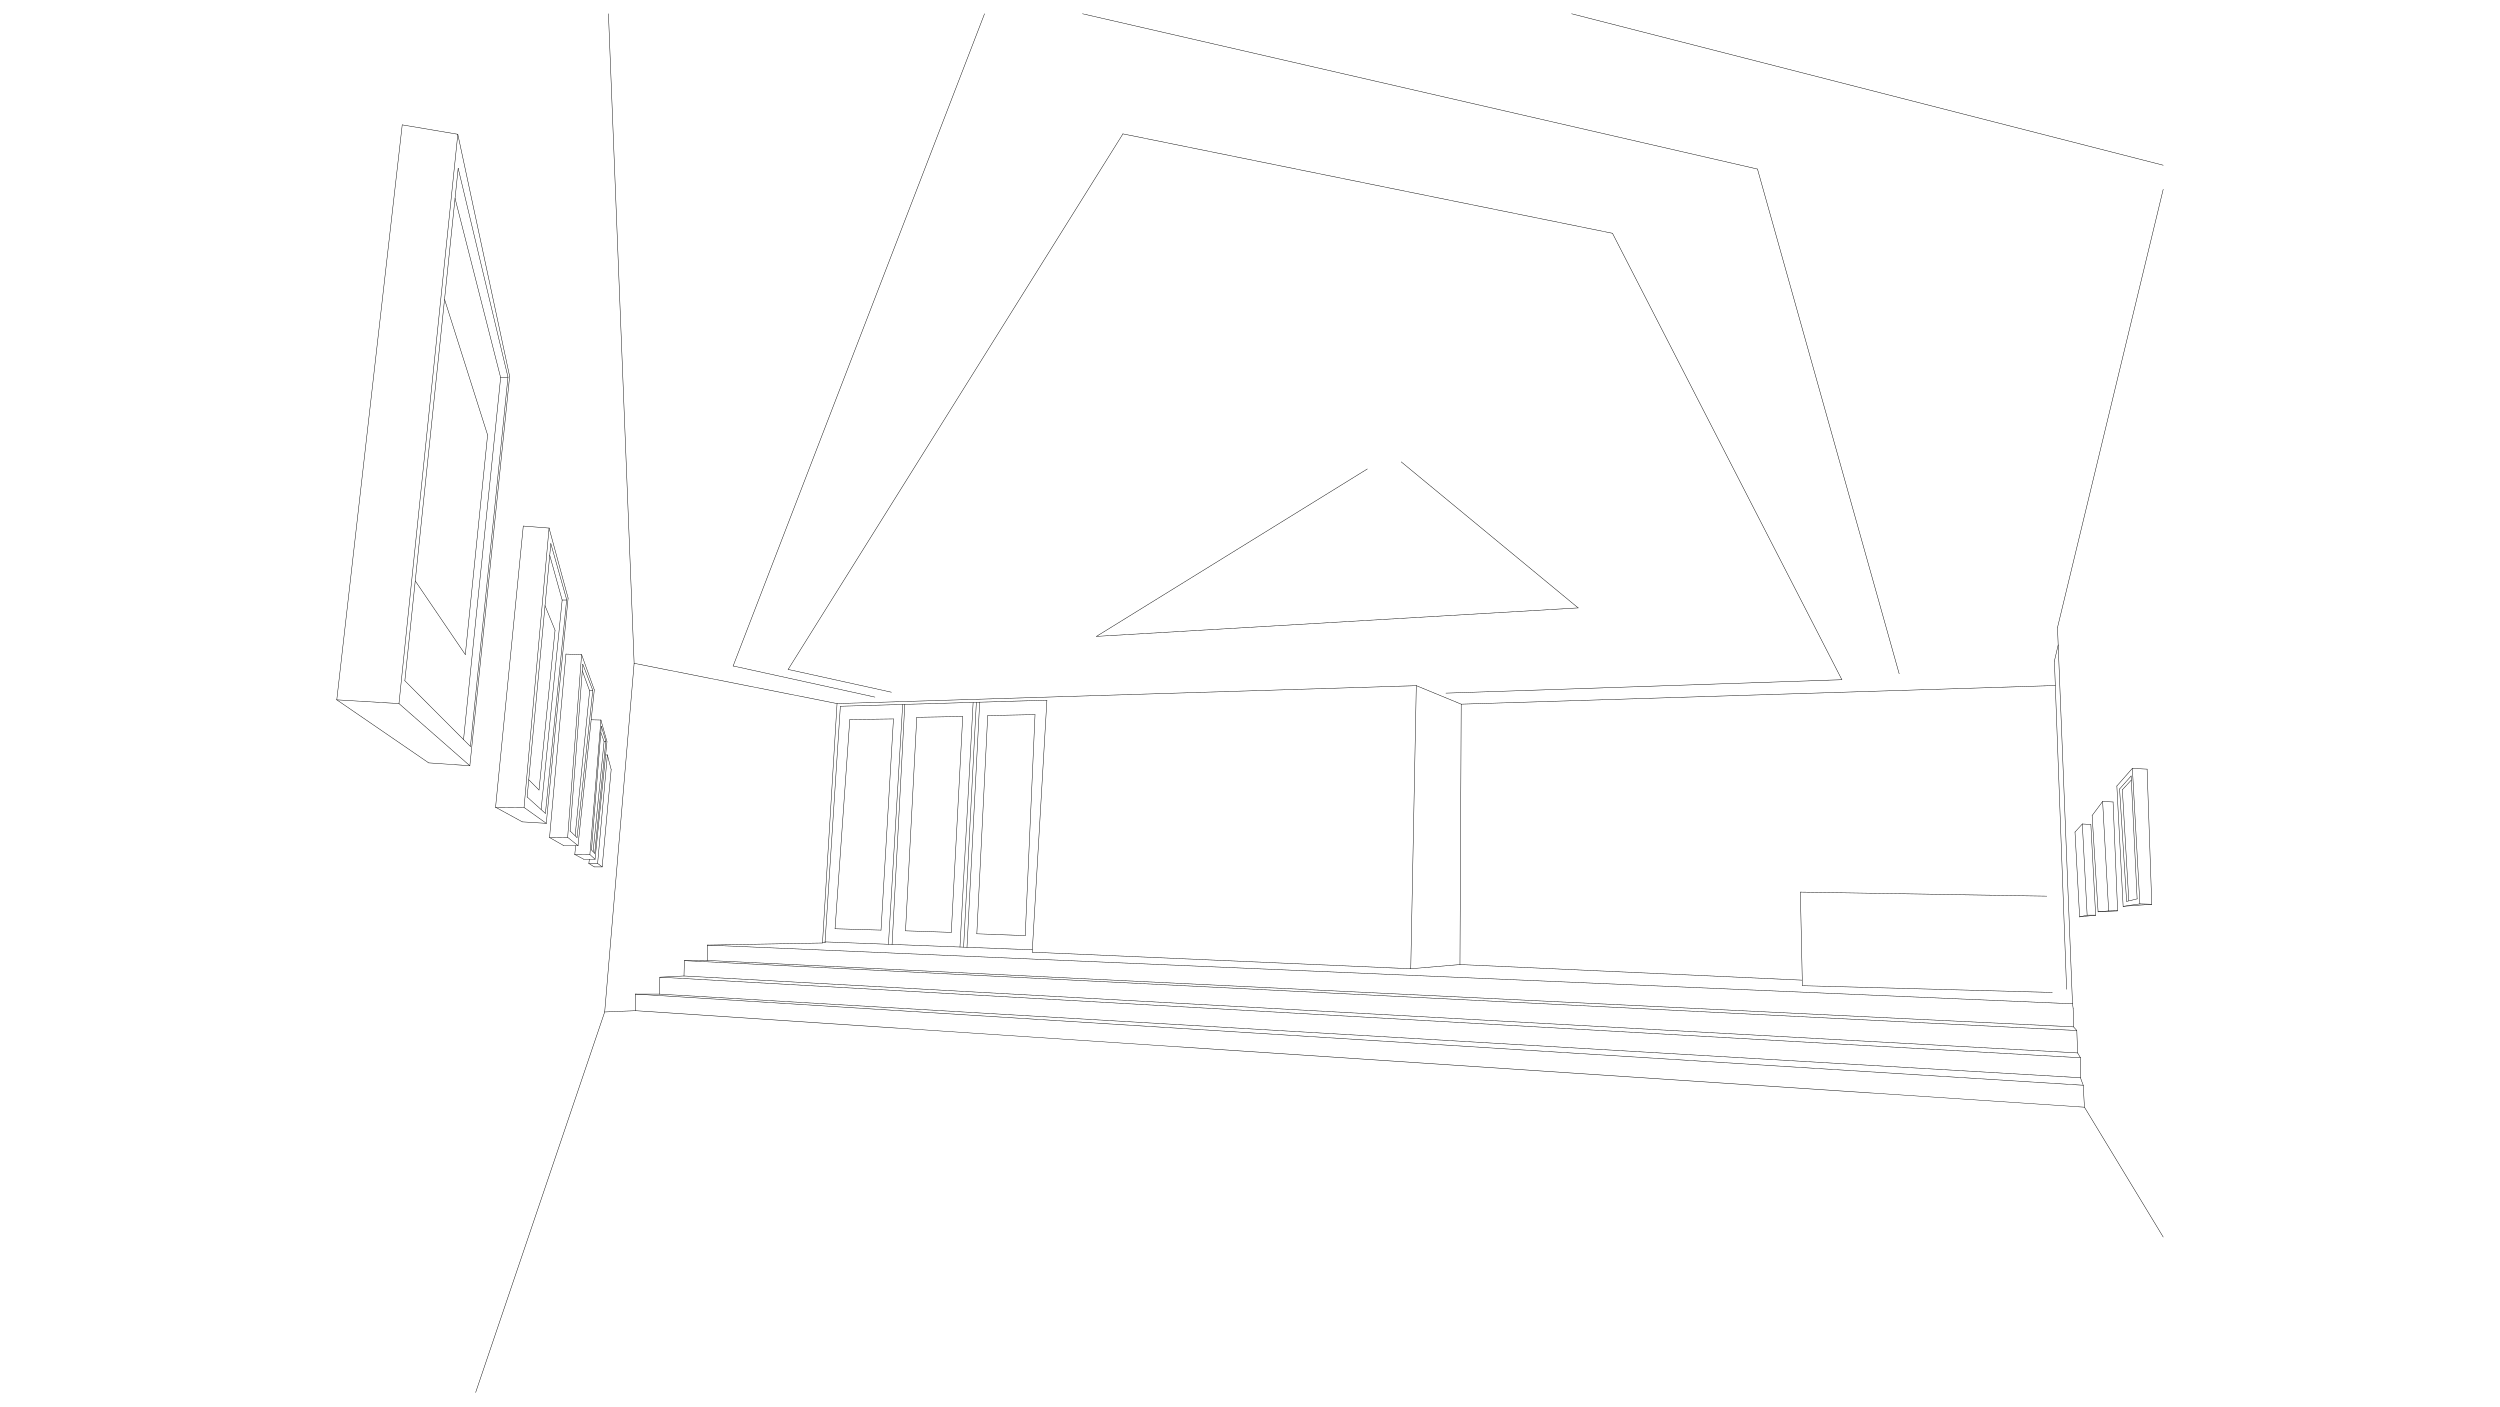
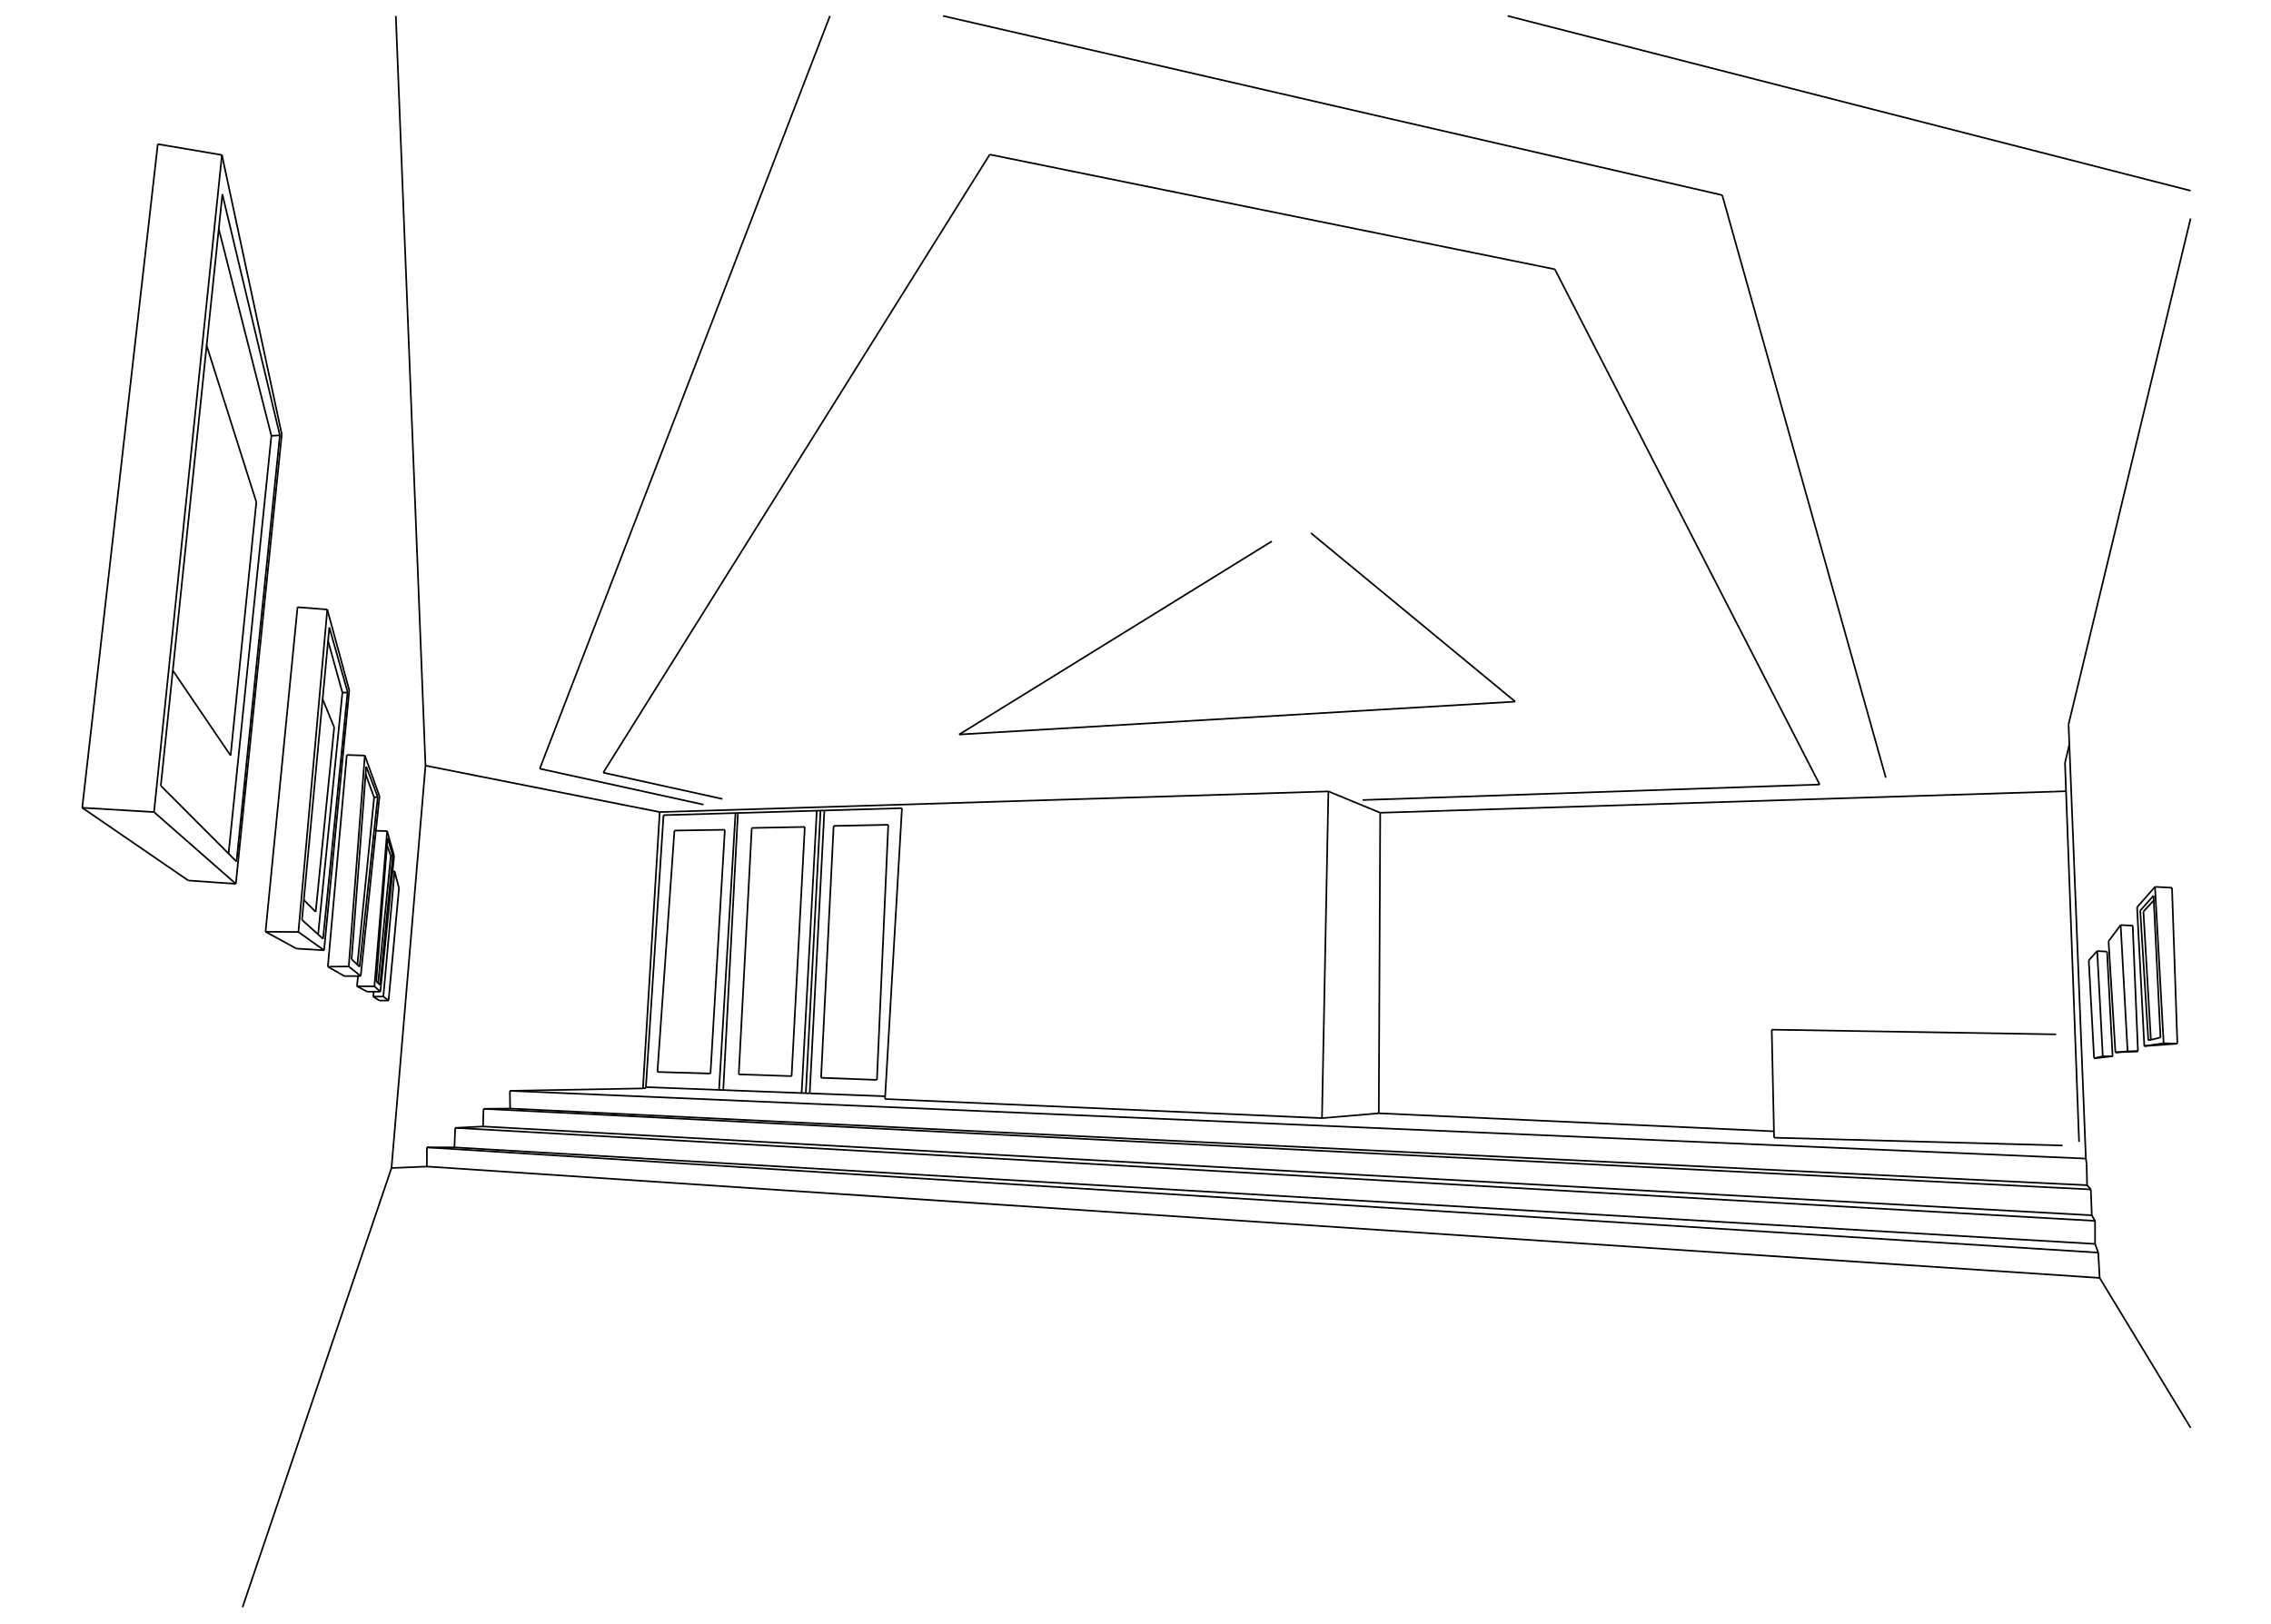
- <svg xmlns="http://www.w3.org/2000/svg" viewBox="0 0 1408 792" version="1.1" stroke-linecap="round" stroke-linejoin="round" fill-rule="evenodd" xml:space="preserve">
+ <svg xmlns="http://www.w3.org/2000/svg" width="1108" height="792">
  <defs>
    <clipPath id="clipId0">
-       <path d="M0,792 1408,792 1408,0 0,0 z" />
+       <path id="svg_1" d="m0,792l1408,0l0,-792l-1408,0l0,792z" />
    </clipPath>
  </defs>
-   <g clip-path="url(#clipId0)" fill="none" stroke="rgb(0,0,0)" stroke-width="0.1" />
-   <g clip-path="url(#clipId0)" fill="none" stroke="rgb(0,0,0)" stroke-width="0.25">
-     <polyline points="226.537,70.327 257.837,75.626 " />
-     <polyline points="257.837,75.626 224.704,396.257 " />
-     <polyline points="224.704,396.257 189.677,394.147 " />
-     <polyline points="189.677,394.147 226.537,70.327 " />
-     <polyline points="257.837,75.626 287.031,211.941 " />
-     <polyline points="287.031,211.941 264.616,431.273 " />
-     <polyline points="264.616,431.273 224.704,396.257 " />
-     <polyline points="189.677,394.147 241.427,429.646 " />
-     <polyline points="241.427,429.646 264.616,431.273 " />
-     <polyline points="228.011,383.415 264.941,420.417 " />
-     <polyline points="264.941,420.417 286.094,212.412 " />
-     <polyline points="286.094,212.412 258.048,94.762 " />
-     <polyline points="258.048,94.762 228.011,383.415 " />
-     <polyline points="256.284,111.711 281.961,212.659 " />
-     <polyline points="281.961,212.659 286.094,212.412 " />
-     <polyline points="281.961,212.659 261.063,416.531 " />
-     <polyline points="267.886,784.235 340.564,569.938 " />
-     <polyline points="340.564,569.938 357.923,569.223 " />
-     <polyline points="340.564,569.938 357.142,373.585 " />
-     <polyline points="357.142,373.585 471.425,396.252 " />
-     <polyline points="471.425,396.252 797.659,386.165 " />
-     <polyline points="797.659,386.165 822.947,396.587 " />
-     <polyline points="822.947,396.587 1151.34,386.289 " />
-     <polyline points="794.532,545.602 822.25,543.235 " />
-     <polyline points="822.25,543.235 1014.78,552.012 " />
-     <polyline points="794.532,545.602 581.335,536.268 " />
-     <polyline points="463.229,531.096 471.425,396.252 " />
-     <polyline points="463.229,531.096 398.328,532.288 " />
-     <polyline points="398.328,532.288 398.423,540.918 " />
-     <polyline points="398.423,540.918 385.459,541.061 " />
-     <polyline points="385.459,541.061 385.222,549.672 " />
-     <polyline points="385.222,549.672 371.64,550.352 " />
-     <polyline points="371.64,550.352 371.268,559.88 " />
-     <polyline points="371.268,559.88 357.826,559.87 " />
-     <polyline points="357.826,559.87 357.82,569.227 " />
-     <polyline points="357.826,559.87 1173.27,611.222 " />
-     <polyline points="1173.27,611.222 1173.96,623.571 " />
-     <polyline points="1173.96,623.571 1218.32,696.691 " />
-     <polyline points="1173.27,611.222 1171.71,606.977 " />
-     <polyline points="1171.71,606.977 1171.71,595.724 " />
-     <polyline points="1171.71,595.724 1170.12,593.01 " />
-     <polyline points="1170.12,593.01 1169.65,580.391 " />
-     <polyline points="1169.65,580.391 1167.82,578.337 " />
-     <polyline points="1167.82,578.337 1167.6,567.889 " />
-     <polyline points="1167.6,567.889 1167.23,565.338 " />
-     <polyline points="1167.23,565.338 1158.78,353.442 " />
-     <polyline points="1158.78,353.442 1218.32,106.623 " />
-     <polyline points="885.134,7.765 1218.32,93.056 " />
-     <polyline points="492.756,392.609 412.901,375.084 " />
-     <polyline points="412.901,375.084 554.49,7.765 " />
-     <polyline points="609.665,7.765 989.811,95.218 " />
-     <polyline points="989.811,95.218 1069.62,379.482 " />
-     <polyline points="797.659,386.165 794.532,545.602 " />
-     <polyline points="822.25,543.235 822.947,396.587 " />
-     <polyline points="1015.11,555.147 1155.86,558.949 " />
-     <polyline points="1015.11,555.147 1013.97,502.43 " />
-     <polyline points="1013.97,502.43 1152.69,504.715 " />
-     <polyline points="1159.17,363.208 1157.04,372.29 " />
-     <polyline points="1157.04,372.29 1163.91,557.159 " />
-     <polyline points="814.368,390.374 1037.35,382.811 " />
-     <polyline points="1037.35,382.811 908.143,131.388 " />
-     <polyline points="908.143,131.388 632.429,75.402 " />
-     <polyline points="632.429,75.402 443.872,377.022 " />
-     <polyline points="443.872,377.022 502.049,389.859 " />
-     <polyline points="617.518,358.405 888.824,342.371 " />
-     <polyline points="888.824,342.371 789.156,260.123 " />
-     <polyline points="617.518,358.405 770.076,264.12 " />
-     <polyline points="473.294,397.758 589.614,394.351 " />
-     <polyline points="589.614,394.351 581.335,536.268 " />
-     <polyline points="581.413,534.929 464.676,530.476 " />
-     <polyline points="464.676,530.476 464.702,530.974 " />
-     <polyline points="464.702,530.974 463.237,530.974 " />
-     <polyline points="464.676,530.476 473.294,397.758 " />
-     <polyline points="478.599,405.276 503.199,404.895 " />
-     <polyline points="503.199,404.895 496.193,523.838 " />
-     <polyline points="496.193,523.838 470.304,523.074 " />
-     <polyline points="470.304,523.074 478.599,405.276 " />
-     <polyline points="516.327,404.002 542.209,403.508 " />
-     <polyline points="542.209,403.508 535.766,525.113 " />
-     <polyline points="535.766,525.113 509.986,524.239 " />
-     <polyline points="509.986,524.239 516.327,404.002 " />
-     <polyline points="508.391,396.73 500.375,531.838 " />
-     <polyline points="509.58,396.695 502.424,531.916 " />
-     <polyline points="540.659,533.375 548.064,395.568 " />
-     <polyline points="551.758,395.46 544.612,533.526 " />
-     <polyline points="549.885,395.515 542.704,533.453 " />
-     <polyline points="556.278,403.018 582.928,402.452 " />
-     <polyline points="582.928,402.452 577.397,526.941 " />
-     <polyline points="577.397,526.941 550.146,525.921 " />
-     <polyline points="550.146,525.921 556.278,403.018 " />
-     <polyline points="398.328,532.288 1167.23,565.338 " />
-     <polyline points="398.423,540.918 1167.82,578.337 " />
-     <polyline points="1169.65,580.391 385.459,541.061 " />
-     <polyline points="385.222,549.672 1170.12,593.01 " />
-     <polyline points="1171.71,595.724 371.64,550.352 " />
-     <polyline points="371.268,559.88 1171.71,606.977 " />
-     <polyline points="357.923,569.223 1173.96,623.571 " />
-     <polyline points="279.106,454.644 295.145,454.766 " />
-     <polyline points="295.145,454.766 309.235,297.408 " />
-     <polyline points="309.235,297.408 294.712,296.276 " />
-     <polyline points="294.712,296.276 279.106,454.644 " />
-     <polyline points="279.106,454.644 294.143,462.87 " />
-     <polyline points="294.143,462.87 307.662,463.705 " />
-     <polyline points="307.662,463.705 295.145,454.766 " />
-     <polyline points="307.662,463.705 319.96,336.842 " />
-     <polyline points="319.96,336.842 309.235,297.408 " />
-     <polyline points="310.23,306.14 319.138,337.685 " />
-     <polyline points="319.138,337.685 307.173,458.122 " />
-     <polyline points="307.173,458.122 296.881,448.864 " />
-     <polyline points="296.881,448.864 310.23,306.14 " />
-     <polyline points="309.613,312.731 316.609,337.947 " />
-     <polyline points="316.609,337.947 319.138,337.947 " />
-     <polyline points="316.609,337.947 304.769,455.96 " />
-     <polyline points="306.959,341.115 312.606,354.931 " />
-     <polyline points="312.606,354.931 303.574,444.945 " />
-     <polyline points="303.574,444.945 297.791,439.139 " />
-     <polyline points="250.366,168.588 274.618,244.985 " />
-     <polyline points="274.618,244.985 262.063,368.672 " />
-     <polyline points="262.063,368.672 233.864,327.167 " />
-     <polyline points="309.505,471.704 319.701,471.592 " />
-     <polyline points="319.701,471.592 327.561,368.674 " />
-     <polyline points="327.561,368.674 318.745,368.384 " />
-     <polyline points="318.745,368.384 309.505,471.704 " />
-     <polyline points="319.701,471.592 325.537,476.281 " />
-     <polyline points="325.537,476.281 317.536,476.281 " />
-     <polyline points="317.536,476.281 309.505,471.704 " />
-     <polyline points="325.537,476.281 334.714,388.544 " />
-     <polyline points="334.714,388.544 327.561,368.674 " />
-     <polyline points="328.236,374.079 333.857,388.824 " />
-     <polyline points="333.857,388.824 324.978,471.74 " />
-     <polyline points="324.978,471.74 321.097,468.041 " />
-     <polyline points="321.097,468.041 328.236,374.079 " />
-     <polyline points="327.954,377.796 332.089,389.103 " />
-     <polyline points="332.089,389.103 323.907,470.719 " />
-     <polyline points="332.089,389.103 333.857,388.824 " />
-     <polyline points="323.706,481.243 332.224,481.295 " />
-     <polyline points="332.224,481.295 338.437,405.525 " />
-     <polyline points="338.437,405.525 332.953,405.379 " />
-     <polyline points="323.706,481.243 324.242,476.281 " />
-     <polyline points="338.437,405.525 341.852,417.713 " />
-     <polyline points="341.852,417.713 335.129,483.898 " />
-     <polyline points="335.129,483.898 332.224,481.295 " />
-     <polyline points="335.129,483.898 328.711,483.898 " />
-     <polyline points="328.711,483.898 323.706,481.243 " />
-     <polyline points="331.644,486.301 336.581,486.275 " />
-     <polyline points="336.581,486.275 339.129,488.231 " />
-     <polyline points="339.129,488.231 334.649,488.231 " />
-     <polyline points="334.649,488.231 331.644,486.301 " />
-     <polyline points="331.644,486.301 331.92,483.898 " />
-     <polyline points="336.581,486.275 342.076,425.194 " />
-     <polyline points="342.076,425.194 344.218,433.409 " />
-     <polyline points="344.218,433.409 339.129,488.231 " />
-     <polyline points="342.076,425.194 341.092,425.194 " />
-     <polyline points="338.659,409.026 341.211,417.452 " />
-     <polyline points="341.211,417.452 334.945,480.634 " />
-     <polyline points="334.945,480.634 333.104,478.682 " />
-     <polyline points="333.104,478.682 338.659,409.026 " />
-     <polyline points="338.384,412.476 340.226,417.614 " />
-     <polyline points="340.226,417.614 341.186,417.709 " />
-     <polyline points="340.226,417.614 334.025,479.658 " />
-     <polyline points="357.142,373.585 342.676,7.765 " />
-     <polyline points="1151.34,386.289 1157.56,386.058 " />
-     <polyline points="1192.21,442.679 1200.95,432.745 " />
-     <polyline points="1200.95,432.745 1205.18,509.064 " />
-     <polyline points="1205.18,509.064 1195.75,510.433 " />
-     <polyline points="1195.75,510.433 1192.21,442.679 " />
-     <polyline points="1200.95,432.745 1209.25,433.181 " />
-     <polyline points="1209.25,433.181 1211.87,509.277 " />
-     <polyline points="1211.87,509.277 1205.18,509.064 " />
-     <polyline points="1195.75,510.433 1211.87,509.277 " />
-     <polyline points="1197.7,507.669 1203.63,506.253 " />
-     <polyline points="1203.63,506.253 1200.25,437.033 " />
-     <polyline points="1200.25,437.033 1193.75,444.347 " />
-     <polyline points="1193.75,444.347 1197.7,507.669 " />
-     <polyline points="1198.95,507.37 1195.31,444.803 " />
-     <polyline points="1195.31,444.803 1200.37,439.307 " />
-     <polyline points="1178.29,459.296 1184.2,451.387 " />
-     <polyline points="1184.2,451.387 1187.59,513.022 " />
-     <polyline points="1187.59,513.022 1181.64,513.564 " />
-     <polyline points="1181.64,513.493 1178.29,459.296 " />
-     <polyline points="1184.2,451.387 1190.08,451.67 " />
-     <polyline points="1190.08,451.67 1192.64,512.896 " />
-     <polyline points="1192.64,512.896 1187.59,513.022 " />
-     <polyline points="1168.64,468.605 1172.76,464.066 " />
-     <polyline points="1172.76,464.066 1175.48,515.424 " />
-     <polyline points="1175.48,515.424 1180.26,515.424 " />
-     <polyline points="1180.26,515.424 1177.57,464.339 " />
-     <polyline points="1177.57,464.339 1172.76,464.066 " />
-     <polyline points="1168.64,468.605 1171.24,516.398 " />
-     <polyline points="1171.24,516.398 1175.48,515.424 " />
-     <polyline points="1171.24,516.398 1180.26,515.424 " />
-     <polyline points="1181.64,513.493 1192.65,513.032 " />
+   <g>
+     <rect fill="none" id="canvas_background" height="794" width="1110" y="-1" x="-1" />
+   </g>
+   <g>
+     <g id="svg_2" stroke-width="0.1" stroke="rgb(0,0,0)" fill="none" clip-path="url(#clipId0)" />
+     <g id="svg_3" stroke-width="0.25" stroke="rgb(0,0,0)" fill="none" clip-path="url(#clipId0)">
+       <polyline stroke-width="0.8" id="svg_4" points="76.985,70.327 108.285,75.626 " />
+       <polyline stroke-width="0.8" id="svg_5" points="108.285,75.626 75.152,396.257 " />
+       <polyline stroke-width="0.8" id="svg_6" points="75.152,396.257 40.125,394.147 " />
+       <polyline stroke-width="0.8" id="svg_7" points="40.125,394.147 76.985,70.327 " />
+       <polyline stroke-width="0.8" id="svg_8" points="108.285,75.626 137.479,211.941 " />
+       <polyline stroke-width="0.8" id="svg_9" points="137.479,211.941 115.064,431.273 " />
+       <polyline stroke-width="0.8" id="svg_10" points="115.064,431.273 75.152,396.257 " />
+       <polyline stroke-width="0.8" id="svg_11" points="40.125,394.147 91.875,429.646 " />
+       <polyline stroke-width="0.8" id="svg_12" points="91.875,429.646 115.064,431.273 " />
+       <polyline stroke-width="0.8" id="svg_13" points="78.459,383.415 115.389,420.417 " />
+       <polyline stroke-width="0.8" id="svg_14" points="115.389,420.417 136.542,212.412 " />
+       <polyline stroke-width="0.8" id="svg_15" points="136.542,212.412 108.496,94.762 " />
+       <polyline stroke-width="0.8" id="svg_16" points="108.496,94.762 78.459,383.415 " />
+       <polyline stroke-width="0.8" id="svg_17" points="106.732,111.711 132.409,212.659 " />
+       <polyline stroke-width="0.8" id="svg_18" points="132.409,212.659 136.542,212.412 " />
+       <polyline stroke-width="0.8" id="svg_19" points="132.409,212.659 111.511,416.531 " />
+       <polyline stroke-width="0.8" id="svg_20" points="118.334,784.235 191.012,569.938 " />
+       <polyline stroke-width="0.8" id="svg_21" points="191.012,569.938 208.371,569.223 " />
+       <polyline stroke-width="0.8" id="svg_22" points="191.012,569.938 207.59,373.585 " />
+       <polyline stroke-width="0.8" id="svg_23" points="207.59,373.585 321.873,396.252 " />
+       <polyline stroke-width="0.8" id="svg_24" points="321.873,396.252 648.107,386.165 " />
+       <polyline stroke-width="0.8" id="svg_25" points="648.107,386.165 673.395,396.587 " />
+       <polyline stroke-width="0.8" id="svg_26" points="673.395,396.587 1001.788,386.289 " />
+       <polyline stroke-width="0.8" id="svg_27" points="644.98,545.602 672.698,543.235 " />
+       <polyline stroke-width="0.8" id="svg_28" points="672.698,543.235 865.228,552.012 " />
+       <polyline stroke-width="0.8" id="svg_29" points="644.98,545.602 431.783,536.268 " />
+       <polyline stroke-width="0.8" id="svg_30" points="313.677,531.096 321.873,396.252 " />
+       <polyline stroke-width="0.8" id="svg_31" points="313.677,531.096 248.776,532.288 " />
+       <polyline stroke-width="0.8" id="svg_32" points="248.776,532.288 248.871,540.918 " />
+       <polyline stroke-width="0.8" id="svg_33" points="248.871,540.918 235.907,541.061 " />
+       <polyline stroke-width="0.8" id="svg_34" points="235.907,541.061 235.67,549.672 " />
+       <polyline stroke-width="0.8" id="svg_35" points="235.67,549.672 222.088,550.352 " />
+       <polyline stroke-width="0.8" id="svg_36" points="222.088,550.352 221.716,559.88 " />
+       <polyline stroke-width="0.8" id="svg_37" points="221.716,559.88 208.274,559.87 " />
+       <polyline stroke-width="0.8" id="svg_38" points="208.274,559.87 208.268,569.227 " />
+       <polyline stroke-width="0.8" id="svg_39" points="208.274,559.87 1023.718,611.222 " />
+       <polyline stroke-width="0.8" id="svg_40" points="1023.718,611.222 1024.408,623.571 " />
+       <polyline stroke-width="0.8" id="svg_41" points="1024.408,623.571 1068.768,696.691 " />
+       <polyline stroke-width="0.8" id="svg_42" points="1023.718,611.222 1022.158,606.977 " />
+       <polyline stroke-width="0.8" id="svg_43" points="1022.158,606.977 1022.158,595.724 " />
+       <polyline stroke-width="0.8" id="svg_44" points="1022.158,595.724 1020.568,593.01 " />
+       <polyline stroke-width="0.8" id="svg_45" points="1020.568,593.01 1020.098,580.391 " />
+       <polyline stroke-width="0.8" id="svg_46" points="1020.098,580.391 1018.268,578.337 " />
+       <polyline stroke-width="0.8" id="svg_47" points="1018.268,578.337 1018.048,567.889 " />
+       <polyline stroke-width="0.8" id="svg_48" points="1018.048,567.889 1017.678,565.338 " />
+       <polyline stroke-width="0.8" id="svg_49" points="1017.678,565.338 1009.228,353.442 " />
+       <polyline stroke-width="0.8" id="svg_50" points="1009.228,353.442 1068.768,106.623 " />
+       <polyline stroke-width="0.8" id="svg_51" points="735.582,7.765 1068.768,93.056 " />
+       <polyline stroke-width="0.8" id="svg_52" points="343.204,392.609 263.349,375.084 " />
+       <polyline stroke-width="0.8" id="svg_53" points="263.349,375.084 404.938,7.765 " />
+       <polyline stroke-width="0.8" id="svg_54" points="460.113,7.765 840.259,95.218 " />
+       <polyline stroke-width="0.8" id="svg_55" points="840.259,95.218 920.068,379.482 " />
+       <polyline stroke-width="0.8" id="svg_56" points="648.107,386.165 644.98,545.602 " />
+       <polyline stroke-width="0.8" id="svg_57" points="672.698,543.235 673.395,396.587 " />
+       <polyline stroke-width="0.8" id="svg_58" points="865.558,555.147 1006.308,558.949 " />
+       <polyline stroke-width="0.8" id="svg_59" points="865.558,555.147 864.418,502.43 " />
+       <polyline stroke-width="0.8" id="svg_60" points="864.418,502.43 1003.138,504.715 " />
+       <polyline stroke-width="0.8" id="svg_61" points="1009.618,363.208 1007.488,372.29 " />
+       <polyline stroke-width="0.8" id="svg_62" points="1007.488,372.29 1014.358,557.159 " />
+       <polyline stroke-width="0.8" id="svg_63" points="664.816,390.374 887.798,382.811 " />
+       <polyline stroke-width="0.8" id="svg_64" points="887.798,382.811 758.591,131.388 " />
+       <polyline stroke-width="0.8" id="svg_65" points="758.591,131.388 482.877,75.402 " />
+       <polyline stroke-width="0.8" id="svg_66" points="482.877,75.402 294.32,377.022 " />
+       <polyline stroke-width="0.8" id="svg_67" points="294.32,377.022 352.497,389.859 " />
+       <polyline stroke-width="0.8" id="svg_68" points="467.966,358.405 739.272,342.371 " />
+       <polyline stroke-width="0.8" id="svg_69" points="739.272,342.371 639.604,260.123 " />
+       <polyline stroke-width="0.8" id="svg_70" points="467.966,358.405 620.524,264.12 " />
+       <polyline stroke-width="0.8" id="svg_71" points="323.742,397.758 440.062,394.351 " />
+       <polyline stroke-width="0.8" id="svg_72" points="440.062,394.351 431.783,536.268 " />
+       <polyline stroke-width="0.8" id="svg_73" points="431.861,534.929 315.124,530.476 " />
+       <polyline stroke-width="0.8" id="svg_74" points="315.124,530.476 315.15,530.974 " />
+       <polyline stroke-width="0.8" id="svg_75" points="315.15,530.974 313.685,530.974 " />
+       <polyline stroke-width="0.8" id="svg_76" points="315.124,530.476 323.742,397.758 " />
+       <polyline stroke-width="0.8" id="svg_77" points="329.047,405.276 353.647,404.895 " />
+       <polyline stroke-width="0.8" id="svg_78" points="353.647,404.895 346.641,523.838 " />
+       <polyline stroke-width="0.8" id="svg_79" points="346.641,523.838 320.752,523.074 " />
+       <polyline stroke-width="0.8" id="svg_80" points="320.752,523.074 329.047,405.276 " />
+       <polyline stroke-width="0.8" id="svg_81" points="366.775,404.002 392.657,403.508 " />
+       <polyline stroke-width="0.8" id="svg_82" points="392.657,403.508 386.214,525.113 " />
+       <polyline stroke-width="0.8" id="svg_83" points="386.214,525.113 360.434,524.239 " />
+       <polyline stroke-width="0.8" id="svg_84" points="360.434,524.239 366.775,404.002 " />
+       <polyline stroke-width="0.8" id="svg_85" points="358.839,396.73 350.823,531.838 " />
+       <polyline stroke-width="0.8" id="svg_86" points="360.028,396.695 352.872,531.916 " />
+       <polyline stroke-width="0.8" id="svg_87" points="391.107,533.375 398.512,395.568 " />
+       <polyline stroke-width="0.8" id="svg_88" points="402.206,395.46 395.06,533.526 " />
+       <polyline stroke-width="0.8" id="svg_89" points="400.333,395.515 393.152,533.453 " />
+       <polyline stroke-width="0.8" id="svg_90" points="406.726,403.018 433.376,402.452 " />
+       <polyline stroke-width="0.8" id="svg_91" points="433.376,402.452 427.845,526.941 " />
+       <polyline stroke-width="0.8" id="svg_92" points="427.845,526.941 400.594,525.921 " />
+       <polyline stroke-width="0.8" id="svg_93" points="400.594,525.921 406.726,403.018 " />
+       <polyline stroke-width="0.8" id="svg_94" points="248.776,532.288 1017.678,565.338 " />
+       <polyline stroke-width="0.8" id="svg_95" points="248.871,540.918 1018.268,578.337 " />
+       <polyline stroke-width="0.8" id="svg_96" points="1020.098,580.391 235.907,541.061 " />
+       <polyline stroke-width="0.8" id="svg_97" points="235.67,549.672 1020.568,593.01 " />
+       <polyline stroke-width="0.8" id="svg_98" points="1022.158,595.724 222.088,550.352 " />
+       <polyline stroke-width="0.8" id="svg_99" points="221.716,559.88 1022.158,606.977 " />
+       <polyline stroke-width="0.8" id="svg_100" points="208.371,569.223 1024.408,623.571 " />
+       <polyline stroke-width="0.8" id="svg_101" points="129.554,454.644 145.593,454.766 " />
+       <polyline stroke-width="0.8" id="svg_102" points="145.593,454.766 159.683,297.408 " />
+       <polyline stroke-width="0.8" id="svg_103" points="159.683,297.408 145.16,296.276 " />
+       <polyline stroke-width="0.8" id="svg_104" points="145.16,296.276 129.554,454.644 " />
+       <polyline stroke-width="0.8" id="svg_105" points="129.554,454.644 144.591,462.87 " />
+       <polyline stroke-width="0.8" id="svg_106" points="144.591,462.87 158.11,463.705 " />
+       <polyline stroke-width="0.8" id="svg_107" points="158.11,463.705 145.593,454.766 " />
+       <polyline stroke-width="0.8" id="svg_108" points="158.11,463.705 170.408,336.842 " />
+       <polyline stroke-width="0.8" id="svg_109" points="170.408,336.842 159.683,297.408 " />
+       <polyline stroke-width="0.8" id="svg_110" points="160.678,306.14 169.586,337.685 " />
+       <polyline stroke-width="0.8" id="svg_111" points="169.586,337.685 157.621,458.122 " />
+       <polyline stroke-width="0.8" id="svg_112" points="157.621,458.122 147.329,448.864 " />
+       <polyline stroke-width="0.8" id="svg_113" points="147.329,448.864 160.678,306.14 " />
+       <polyline stroke-width="0.8" id="svg_114" points="160.061,312.731 167.057,337.947 " />
+       <polyline stroke-width="0.8" id="svg_115" points="167.057,337.947 169.586,337.947 " />
+       <polyline stroke-width="0.8" id="svg_116" points="167.057,337.947 155.217,455.96 " />
+       <polyline stroke-width="0.8" id="svg_117" points="157.407,341.115 163.054,354.931 " />
+       <polyline stroke-width="0.8" id="svg_118" points="163.054,354.931 154.022,444.945 " />
+       <polyline stroke-width="0.8" id="svg_119" points="154.022,444.945 148.239,439.139 " />
+       <polyline stroke-width="0.8" id="svg_120" points="100.814,168.588 125.066,244.985 " />
+       <polyline stroke-width="0.8" id="svg_121" points="125.066,244.985 112.511,368.672 " />
+       <polyline stroke-width="0.8" id="svg_122" points="112.511,368.672 84.312,327.167 " />
+       <polyline stroke-width="0.8" id="svg_123" points="159.953,471.704 170.149,471.592 " />
+       <polyline stroke-width="0.8" id="svg_124" points="170.149,471.592 178.009,368.674 " />
+       <polyline stroke-width="0.8" id="svg_125" points="178.009,368.674 169.193,368.384 " />
+       <polyline stroke-width="0.8" id="svg_126" points="169.193,368.384 159.953,471.704 " />
+       <polyline stroke-width="0.8" id="svg_127" points="170.149,471.592 175.985,476.281 " />
+       <polyline stroke-width="0.8" id="svg_128" points="175.985,476.281 167.984,476.281 " />
+       <polyline stroke-width="0.8" id="svg_129" points="167.984,476.281 159.953,471.704 " />
+       <polyline stroke-width="0.8" id="svg_130" points="175.985,476.281 185.162,388.544 " />
+       <polyline stroke-width="0.8" id="svg_131" points="185.162,388.544 178.009,368.674 " />
+       <polyline stroke-width="0.8" id="svg_132" points="178.684,374.079 184.305,388.824 " />
+       <polyline stroke-width="0.8" id="svg_133" points="184.305,388.824 175.426,471.74 " />
+       <polyline stroke-width="0.8" id="svg_134" points="175.426,471.74 171.545,468.041 " />
+       <polyline stroke-width="0.8" id="svg_135" points="171.545,468.041 178.684,374.079 " />
+       <polyline stroke-width="0.8" id="svg_136" points="178.402,377.796 182.537,389.103 " />
+       <polyline stroke-width="0.8" id="svg_137" points="182.537,389.103 174.355,470.719 " />
+       <polyline stroke-width="0.8" id="svg_138" points="182.537,389.103 184.305,388.824 " />
+       <polyline stroke-width="0.8" id="svg_139" points="174.154,481.243 182.672,481.295 " />
+       <polyline stroke-width="0.8" id="svg_140" points="182.672,481.295 188.885,405.525 " />
+       <polyline stroke-width="0.8" id="svg_141" points="188.885,405.525 183.401,405.379 " />
+       <polyline stroke-width="0.8" id="svg_142" points="174.154,481.243 174.69,476.281 " />
+       <polyline stroke-width="0.8" id="svg_143" points="188.885,405.525 192.3,417.713 " />
+       <polyline stroke-width="0.8" id="svg_144" points="192.3,417.713 185.577,483.898 " />
+       <polyline stroke-width="0.8" id="svg_145" points="185.577,483.898 182.672,481.295 " />
+       <polyline stroke-width="0.8" id="svg_146" points="185.577,483.898 179.159,483.898 " />
+       <polyline stroke-width="0.8" id="svg_147" points="179.159,483.898 174.154,481.243 " />
+       <polyline stroke-width="0.8" id="svg_148" points="182.092,486.301 187.029,486.275 " />
+       <polyline stroke-width="0.8" id="svg_149" points="187.029,486.275 189.577,488.231 " />
+       <polyline stroke-width="0.8" id="svg_150" points="189.577,488.231 185.097,488.231 " />
+       <polyline stroke-width="0.8" id="svg_151" points="185.097,488.231 182.092,486.301 " />
+       <polyline stroke-width="0.8" id="svg_152" points="182.092,486.301 182.368,483.898 " />
+       <polyline stroke-width="0.8" id="svg_153" points="187.029,486.275 192.524,425.194 " />
+       <polyline stroke-width="0.8" id="svg_154" points="192.524,425.194 194.666,433.409 " />
+       <polyline stroke-width="0.8" id="svg_155" points="194.666,433.409 189.577,488.231 " />
+       <polyline stroke-width="0.8" id="svg_156" points="192.524,425.194 191.54,425.194 " />
+       <polyline stroke-width="0.8" id="svg_157" points="189.107,409.026 191.659,417.452 " />
+       <polyline stroke-width="0.8" id="svg_158" points="191.659,417.452 185.393,480.634 " />
+       <polyline stroke-width="0.8" id="svg_159" points="185.393,480.634 183.552,478.682 " />
+       <polyline stroke-width="0.8" id="svg_160" points="183.552,478.682 189.107,409.026 " />
+       <polyline stroke-width="0.8" id="svg_161" points="188.832,412.476 190.674,417.614 " />
+       <polyline stroke-width="0.8" id="svg_162" points="190.674,417.614 191.634,417.709 " />
+       <polyline stroke-width="0.8" id="svg_163" points="190.674,417.614 184.473,479.658 " />
+       <polyline stroke-width="0.8" id="svg_164" points="207.59,373.585 193.124,7.765 " />
+       <polyline stroke-width="0.8" id="svg_165" points="1001.788,386.289 1008.008,386.058 " />
+       <polyline stroke-width="0.8" id="svg_166" points="1042.658,442.679 1051.398,432.745 " />
+       <polyline stroke-width="0.8" id="svg_167" points="1051.398,432.745 1055.628,509.064 " />
+       <polyline stroke-width="0.8" id="svg_168" points="1055.628,509.064 1046.198,510.433 " />
+       <polyline stroke-width="0.8" id="svg_169" points="1046.198,510.433 1042.658,442.679 " />
+       <polyline stroke-width="0.8" id="svg_170" points="1051.398,432.745 1059.698,433.181 " />
+       <polyline stroke-width="0.8" id="svg_171" points="1059.698,433.181 1062.318,509.277 " />
+       <polyline stroke-width="0.8" id="svg_172" points="1062.318,509.277 1055.628,509.064 " />
+       <polyline stroke-width="0.8" id="svg_173" points="1046.198,510.433 1062.318,509.277 " />
+       <polyline stroke-width="0.8" id="svg_174" points="1048.148,507.669 1054.078,506.253 " />
+       <polyline stroke-width="0.8" id="svg_175" points="1054.078,506.253 1050.698,437.033 " />
+       <polyline stroke-width="0.8" id="svg_176" points="1050.698,437.033 1044.198,444.347 " />
+       <polyline stroke-width="0.8" id="svg_177" points="1044.198,444.347 1048.148,507.669 " />
+       <polyline stroke-width="0.8" id="svg_178" points="1049.398,507.37 1045.758,444.803 " />
+       <polyline stroke-width="0.8" id="svg_179" points="1045.758,444.803 1050.818,439.307 " />
+       <polyline stroke-width="0.8" id="svg_180" points="1028.738,459.296 1034.648,451.387 " />
+       <polyline stroke-width="0.8" id="svg_181" points="1034.648,451.387 1038.038,513.022 " />
+       <polyline stroke-width="0.8" id="svg_182" points="1038.038,513.022 1032.088,513.564 " />
+       <polyline stroke-width="0.8" id="svg_183" points="1032.088,513.493 1028.738,459.296 " />
+       <polyline stroke-width="0.8" id="svg_184" points="1034.648,451.387 1040.528,451.67 " />
+       <polyline stroke-width="0.8" id="svg_185" points="1040.528,451.67 1043.088,512.896 " />
+       <polyline stroke-width="0.8" id="svg_186" points="1043.088,512.896 1038.038,513.022 " />
+       <polyline stroke-width="0.8" id="svg_187" points="1019.088,468.605 1023.208,464.066 " />
+       <polyline stroke-width="0.8" id="svg_188" points="1023.208,464.066 1025.928,515.424 " />
+       <polyline stroke-width="0.8" id="svg_189" points="1025.928,515.424 1030.708,515.424 " />
+       <polyline stroke-width="0.8" id="svg_190" points="1030.708,515.424 1028.018,464.339 " />
+       <polyline stroke-width="0.8" id="svg_191" points="1028.018,464.339 1023.208,464.066 " />
+       <polyline stroke-width="0.8" id="svg_192" points="1019.088,468.605 1021.688,516.398 " />
+       <polyline stroke-width="0.8" id="svg_193" points="1021.688,516.398 1025.928,515.424 " />
+       <polyline stroke-width="0.8" id="svg_194" points="1021.688,516.398 1030.708,515.424 " />
+       <polyline stroke-width="0.8" id="svg_195" points="1032.088,513.493 1043.098,513.032 " />
+     </g>
  </g>
</svg>
